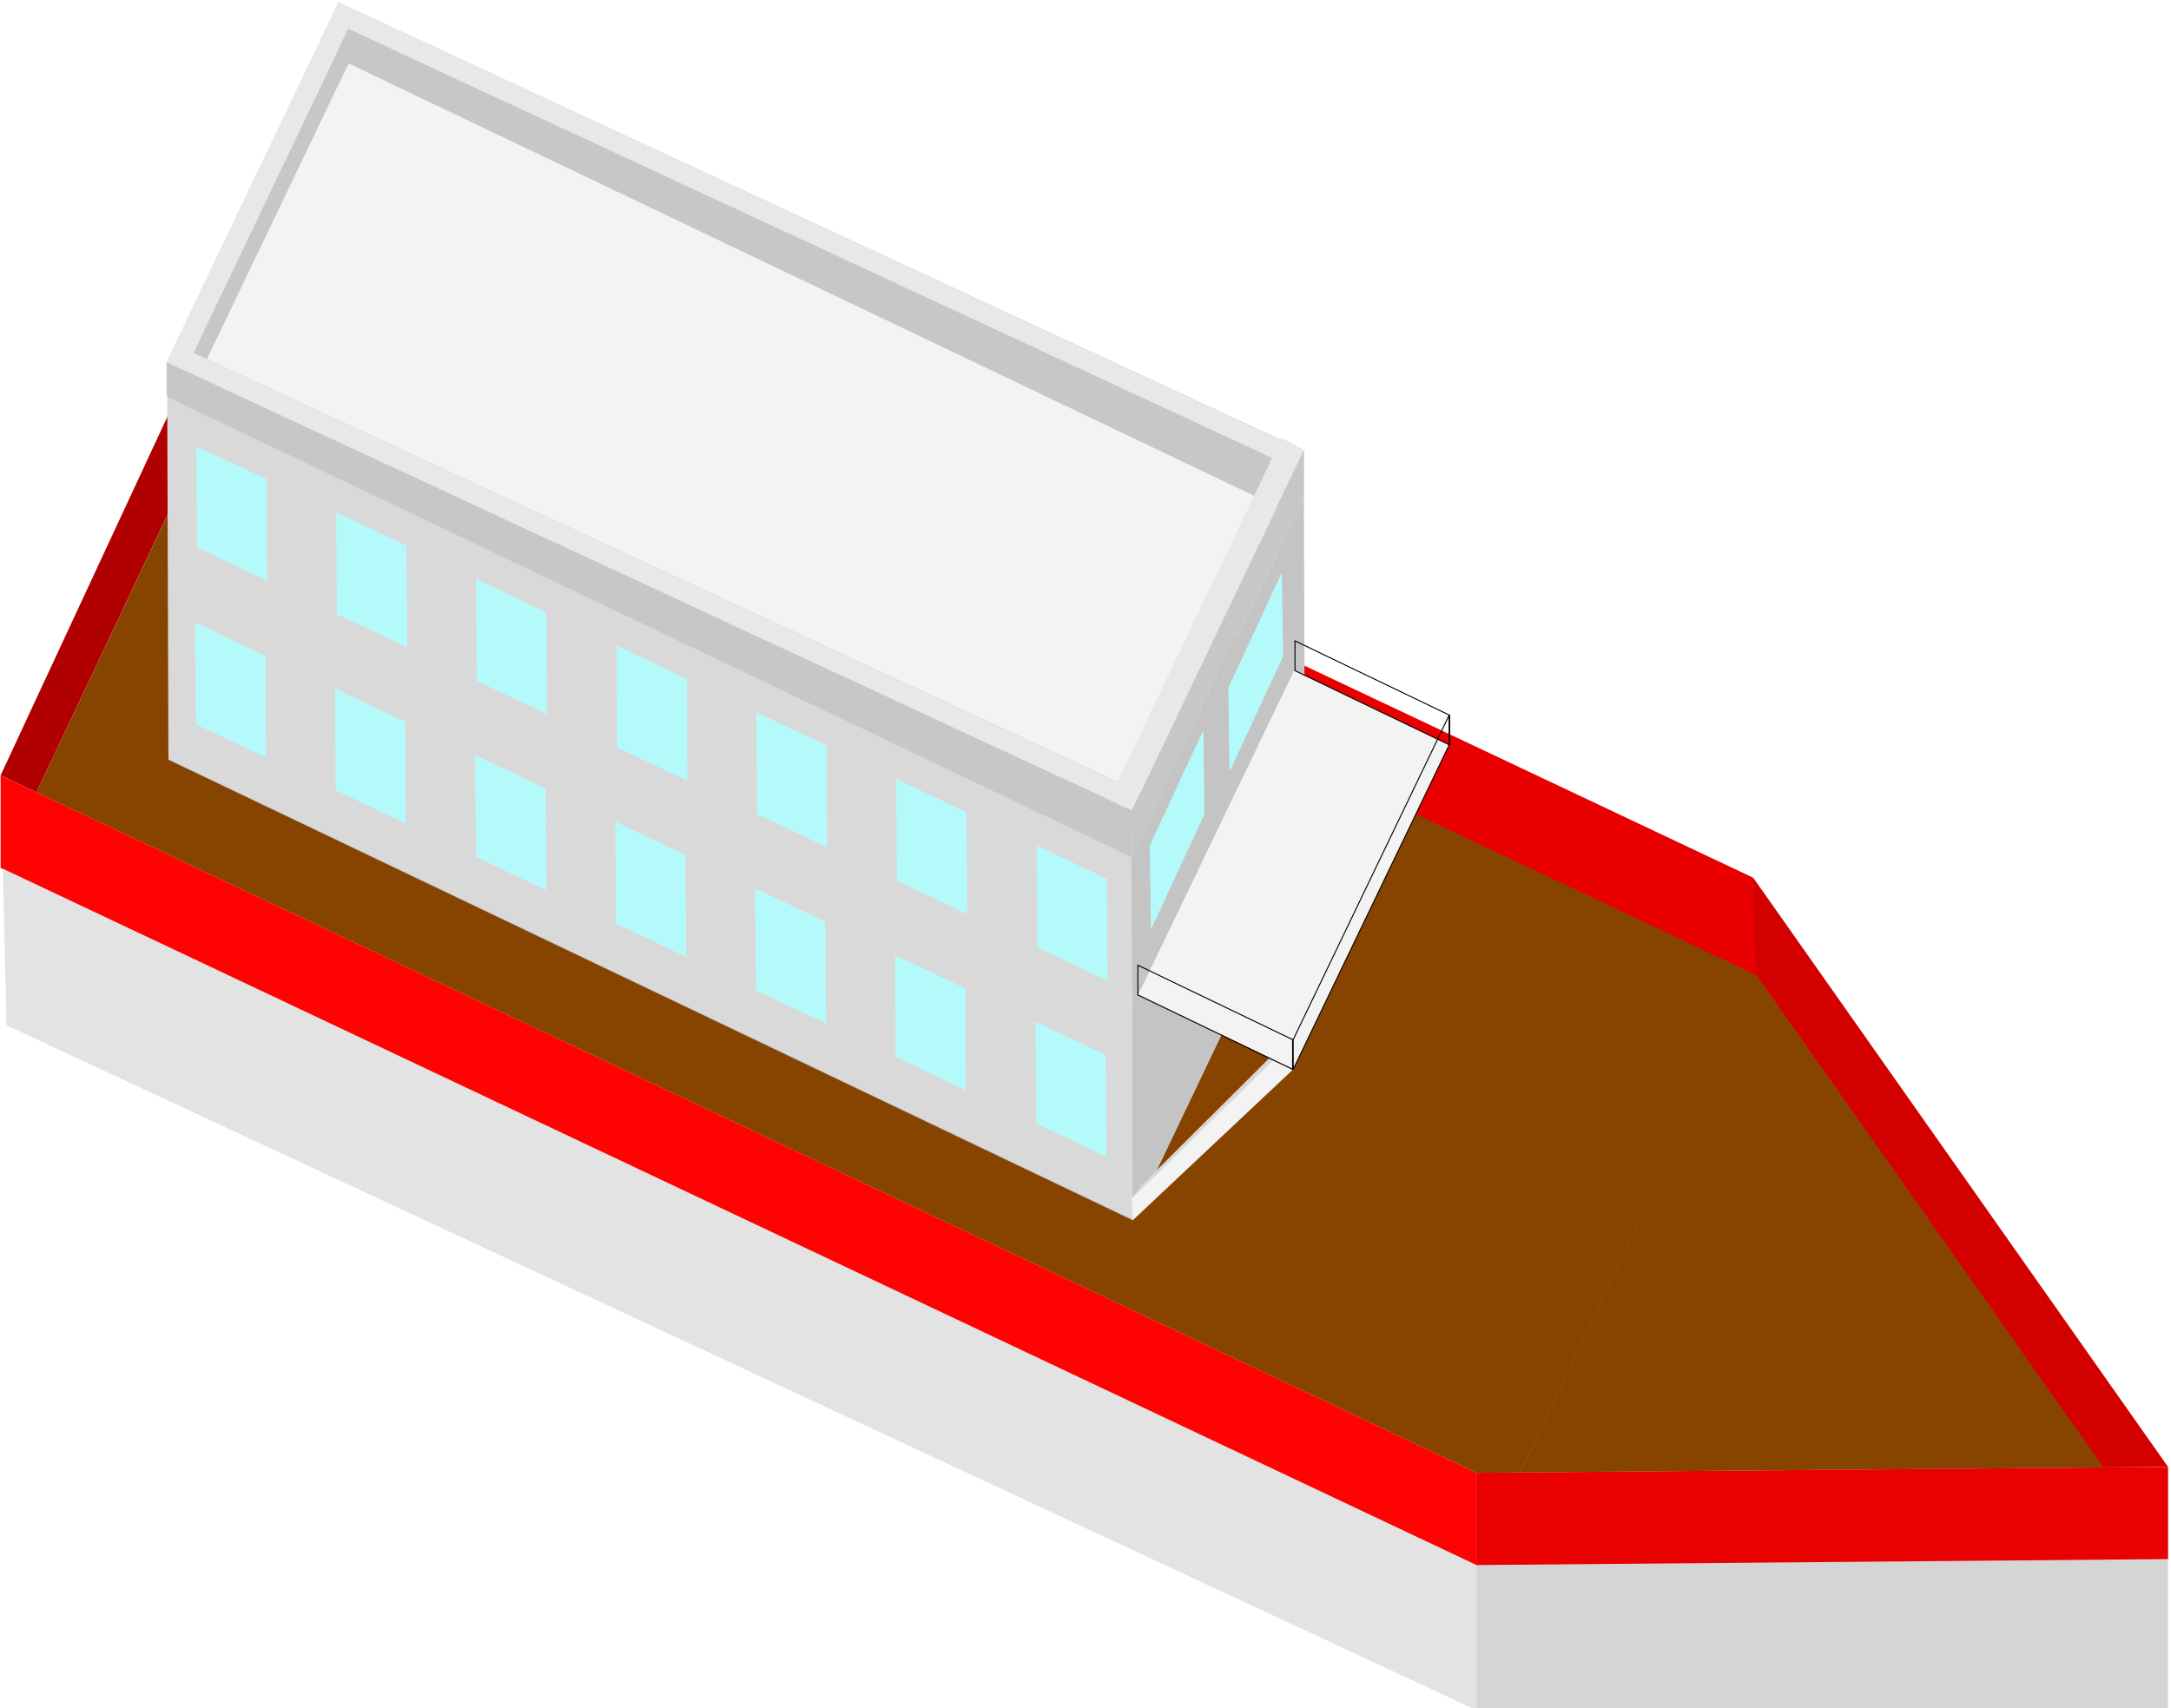
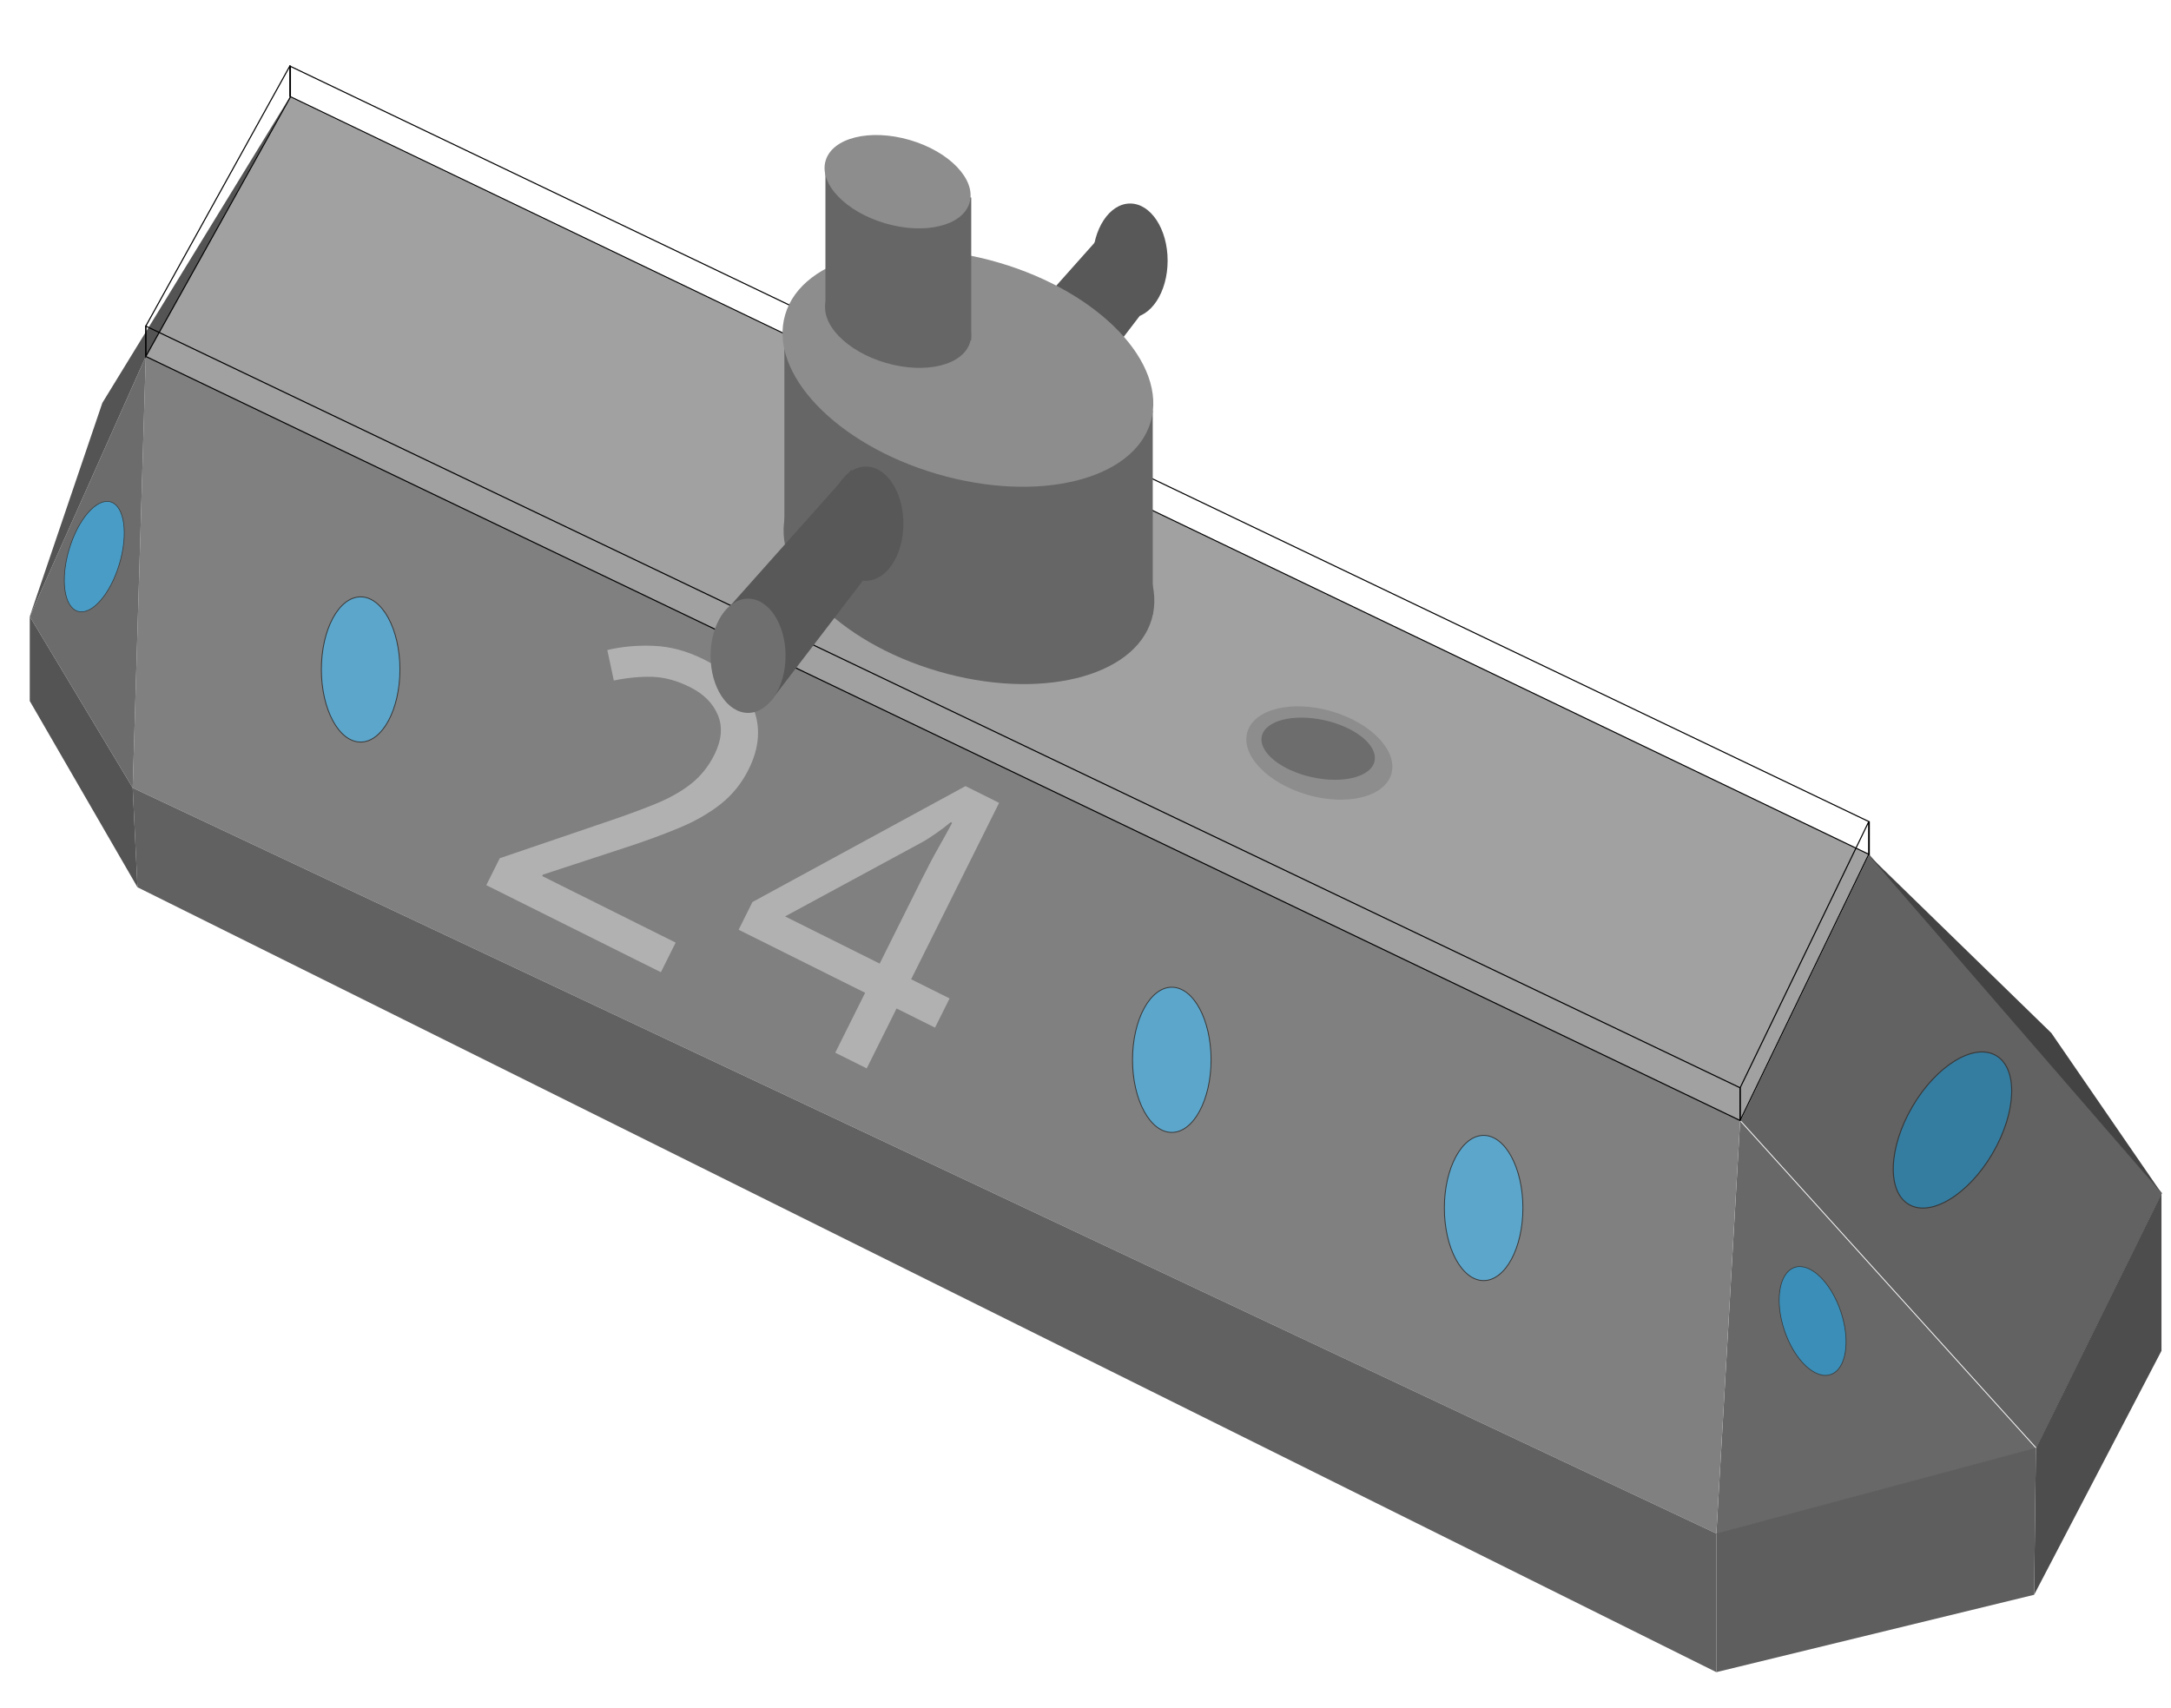
<svg xmlns="http://www.w3.org/2000/svg" version="1.1" id="svg8" x="0px" y="0px" viewBox="0 0 364.8 286.9" style="enable-background:new 0 0 364.8 286.9;" xml:space="preserve">
  <style type="text/css">
- 	.st0{fill:#E80000;}
- 	.st1{fill:#D30000;}
- 	.st2{fill:#B10000;}
- 	.st3{fill:#864400;}
- 	.st4{fill:#E3E3E3;}
- 	.st5{fill:#D5D5D5;}
- 	.st6{fill:#FF0202;}
- 	.st7{fill:#E90000;}
- 	.st8{fill:#A4A4A4;}
- 	.st9{fill:#F3F3F3;}
- 	.st10{fill:#D9D9D9;}
- 	.st11{fill:#C4C4C4;}
- 	.st12{fill:#D8D8D8;}
- 	.st13{fill:#B5FAFB;}
- 	.st14{fill:none;stroke:#000000;stroke-width:0.17;stroke-linecap:round;}
- 	.st15{fill:#C7C7C7;}
- 	.st16{fill:#E8E8E8;}
+ 	.st0{fill:#626262;}
+ 	.st1{fill:#4D4D4D;}
+ 	.st2{fill:#686868;}
+ 	.st3{fill:#5E5E5E;}
+ 	.st4{fill:#808080;}
+ 	.st5{fill:#616161;}
+ 	.st6{fill:#A1A1A1;}
+ 	.st7{fill:#6C6C6C;}
+ 	.st8{fill:#545454;}
+ 	.st9{fill:#434343;}
+ 	.st10{fill:none;stroke:#000000;stroke-width:0.185;}
+ 	.st11{fill:#585858;}
+ 	.st12{fill:#6F6F6F;}
+ 	.st13{fill:#666666;}
+ 	.st14{fill:#8D8D8D;}
+ 	.st15{fill:none;stroke:#000000;stroke-width:0.184;}
+ 	.st16{fill:#6D6D6D;}
+ 	.st17{fill:#5CA6CB;stroke:#383838;stroke-width:0.148;}
+ 	.st18{fill:#347DA1;stroke:#383838;stroke-width:0.176;}
+ 	.st19{fill:#3A8EB7;stroke:#383838;stroke-width:0.114;}
+ 	.st20{fill:#499CC5;stroke:#383838;stroke-width:0.108;}
+ 	.st21{fill:#B1B1B1;}
+ 	.st22{font-family:'ArialMT';}
+ 	.st23{font-size:69.444px;}
</style>
-   <g id="layer2">
-     <path id="path823-2" class="st0" d="M46.6,30.3l248,117.2l2.6,41   L47.6,72.3L46.6,30.3z" />
-     <path id="path873" class="st1" d="M364.3,246.5l-69.7-99l0.4,16.3l58.4,82.9L364.3,246.5z" />
-     <path id="path875" class="st2" d="M46.6,30.3l-46.5,100l6,2.9L47,46.6L46.6,30.3z" />
+   <g id="layer1">
+     <path id="path3605" class="st0" d="M314.1,143.6l49.2,56.9   l-21.1,42.8l-49.7-55L314.1,143.6z" />
+     <path id="path3607" class="st1" d="M342.1,243.4l21.1-42.8V227   L341.8,268L342.1,243.4z" />
+     <path id="path3609" class="st2" d="M342.1,243.4l-53.7,14.4l4-69.4L342.1,243.4z" />
+     <path id="path3611" class="st3" d="M288.4,257.7V281l53.4-13   l0.3-24.7L288.4,257.7z" />
+     <path id="path3615" class="st4" d="M24.5,59.9l267.9,128.4l-4,69.4   L22.3,132.4L24.5,59.9z" />
+     <path id="path3617" class="st5" d="M22.3,132.4l266.1,125.3V281   L23.1,149.1L22.3,132.4z" />
+     <path id="path3619" class="st6" d="M24.5,59.9l267.9,128.4l21.6-44.7   L48.7,16.3L24.5,59.9z" />
+     <path id="path3621" class="st7" d="M24.5,59.9L5,103.6l17.3,28.8L24.5,59.9z" />
+     <path id="path3623" class="st8" d="M23.1,149.1l-0.8-16.7L5,103.6   v14.2L23.1,149.1z" />
+     <path id="path3629" class="st8" d="M48.7,16.3L24.5,59.9L5,103.6l12.2-35.9L48.7,16.3z" />
+     <path id="path3631" class="st9" d="M363.2,200.5l-18.5-26.9l-30.7-29.9L363.2,200.5z" />
+     <path id="path3633" class="st10" d="M314.1,143.6v-5.5L48.7,11.1v5.1   L314.1,143.6z" />
+     <ellipse id="path3678-0-5" class="st11" cx="189.9" cy="43.8" rx="6.3" ry="9.6" />
+     <path id="path3712-0" class="st11" d="M189.7,34.3l-20.4,22.9l0.3,16.2l6.6-0.3l15.3-20   L189.7,34.3z" />
+     <ellipse id="path3678-6" class="st12" cx="172.3" cy="65.5" rx="6.3" ry="9.6" />
+     <ellipse id="path3635" transform="matrix(0.2815 -0.9596 0.9596 0.2815 25.7304 224.5009)" class="st13" cx="162.8" cy="95.1" rx="18.5" ry="32" />
+     <path id="path3661" class="st13" d="M131.8,55v34l61.9,14.3V69L131.8,55z" />
+     <ellipse id="path3635-3" transform="matrix(0.2815 -0.9596 0.9596 0.2815 57.4432 200.5919)" class="st14" cx="162.7" cy="61.9" rx="18.5" ry="32" />
+     <ellipse id="path3678-0" class="st11" cx="145.5" cy="88" rx="6.3" ry="9.6" />
+     <ellipse id="path3635-6" transform="matrix(0.2792 -0.9602 0.9602 0.2792 56.9282 183.7953)" class="st13" cx="150.9" cy="54" rx="7.3" ry="12.6" />
+     <path id="path3661-1" class="st13" d="M138.7,27.7v23.9l24.5,5.6v-24   L138.7,27.7z" />
+     <ellipse id="path3635-3-2" transform="matrix(0.2792 -0.9602 0.9602 0.2792 79.4347 166.8165)" class="st14" cx="150.8" cy="30.5" rx="7.3" ry="12.6" />
+     <path id="path3850" class="st15" d="M292.4,182.8l21.6-44.7v5.5l-21.6,44.7V182.8z" />
+     <ellipse id="path3635-3-2-1" transform="matrix(0.2792 -0.9602 0.9602 0.2792 38.2324 304.0697)" class="st14" cx="221.7" cy="126.6" rx="7.3" ry="12.6" />
+     <ellipse id="path3635-3-2-1-3" transform="matrix(0.2165 -0.9763 0.9763 0.2165 50.7226 314.8341)" class="st16" cx="221.5" cy="125.8" rx="4.9" ry="9.7" />
+     <path id="path3633-8" class="st10" d="M292.4,188.3v-5.5L24.5,54.8   v5.1L292.4,188.3z" />
+     <path id="path3852" class="st15" d="M48.7,11.1L24.5,54.8v5.1l24.3-43.6V11.1z" />
+     <ellipse id="path3918-9" class="st17" cx="60.6" cy="112.5" rx="6.6" ry="12.2" />
+     <ellipse id="path3918-8" class="st17" cx="196.9" cy="178.1" rx="6.6" ry="12.2" />
+     <ellipse id="path3918-90" class="st17" cx="249.3" cy="203" rx="6.6" ry="12.2" />
+     <ellipse id="path3918-98" transform="matrix(0.5055 -0.8628 0.8628 0.5055 -1.6194 376.9852)" class="st18" cx="328.1" cy="189.9" rx="14.5" ry="7.8" />
+     <ellipse id="path3918-70" transform="matrix(0.9477 -0.319 0.319 0.9477 -54.9088 108.7662)" class="st19" cx="304.6" cy="222" rx="5" ry="9.5" />
+     <ellipse id="path3918-3" transform="matrix(0.2874 -0.9578 0.9578 0.2874 -78.2548 81.8007)" class="st20" cx="15.8" cy="93.5" rx="9.6" ry="4.4" />
+     <text transform="matrix(0.8949 0.4462 -0.4462 0.8949 78.7365 147.267)" class="st21 st22 st23">2</text>
+     <text transform="matrix(0.8949 0.4462 -0.4462 0.8949 117.7955 165.6578)" class="st21 st22 st23">4</text>
+     <path id="path3712" class="st11" d="M143.1,78.9l-20.4,22.9l0.3,16.2l6.6-0.3l15.3-20L143.1,78.9   z" />
+     <ellipse id="path3678" class="st12" cx="125.7" cy="110.2" rx="6.3" ry="9.6" />
  </g>
-   <g id="layer1">
-     <rect id="rect815" x="92.6" y="17.7" transform="matrix(0.4273 -0.9041 0.9041 0.4273 -55.4651 222.0323)" class="st3" width="109.8" height="274.3" />
-     <path id="path821" class="st3" d="M295,163.7L248.1,263l116.2-1   L295,163.7z" />
-     <path id="path823" class="st4" d="M0.1,130.3l248,117.2v39.9   L1.1,172.3L0.1,130.3z" />
-     <path id="path825" class="st5" d="M248.1,247.5l116.2-1v40.9H248.1   V247.5z" />
-     <path id="path1187" class="st6" d="M0.1,145.8l248,117.2v-15.5L0.1,130.3L0.1,145.8z" />
-     <path id="path1204" class="st7" d="M248.1,247.5l116.2-1v15.5l-116.2,1V247.5z" />
-   </g>
-   <g id="layer3">
-     <rect id="rect878" x="90.2" y="46.3" transform="matrix(0.431 -0.9024 0.9024 0.431 -52.3839 189.1235)" class="st8" width="67.1" height="179.6" />
-     <rect id="rect878-1" x="90" y="-14.6" transform="matrix(0.431 -0.9024 0.9024 0.431 2.4904 154.2793)" class="st9" width="67.1" height="179.6" />
-     <path id="path895" class="st10" d="M28.1,66.7l0.2,60.9l162.1,77.4l-0.2-60.9L28.1,66.7z" />
-     <path id="path897" class="st11" d="M219.1,83.6l0.2,60.9l-28.9,60.5l-0.2-60.9L219.1,83.6z" />
-     <rect id="rect899" x="187.2" y="131.7" transform="matrix(0.4335 -0.9011 0.9011 0.4335 -8.5676 278.7307)" class="st9" width="60.5" height="28.9" />
-     <path id="path901" class="st9" d="M217.3,179.7l-27,25.4l-0.1-3.8   l23.7-23.2L217.3,179.7z" />
-     <path id="path903" class="st12" d="M190.3,201.3l1.3-1.9l21.7-21.6   l0.7,0.3L190.3,201.3z" />
-     <path id="path905" class="st13" d="M33,75L33.1,92l11.8,5.6   l-0.1-17.1L33,75z" />
-     <path id="path905-17" class="st13" d="M56.5,86.1l0.1,17.1l11.8,5.6   l-0.1-17.1L56.5,86.1z" />
-     <path id="path905-12" class="st13" d="M80,97.3l0.1,17.1l11.8,5.6   l-0.1-17.1L80,97.3z" />
-     <path id="path905-7" class="st13" d="M103.6,108.5l0.1,17.1l11.8,5.6   l-0.1-17.1L103.6,108.5z" />
-     <path id="path905-8" class="st13" d="M127.1,119.7l0.1,17.1l11.8,5.6   l-0.1-17.1L127.1,119.7z" />
-     <path id="path905-85" class="st13" d="M150.6,130.9l0.1,17.1   l11.8,5.6l-0.1-17.1L150.6,130.9z" />
-     <path id="path905-82" class="st13" d="M174.2,142.1l0.1,17.1   l11.8,5.6l-0.1-17.1L174.2,142.1z" />
-     <path id="path905-3" class="st13" d="M32.8,104.6l0.1,17.1l11.8,5.6   l-0.1-17.1L32.8,104.6z" />
-     <path id="path905-17-1" class="st13" d="M56.3,115.7l0.1,17.1   l11.8,5.6l-0.1-17.1L56.3,115.7z" />
-     <path id="path905-12-6" class="st13" d="M79.8,126.9L80,144l11.8,5.6   l-0.1-17.1L79.8,126.9z" />
-     <path id="path905-7-7" class="st13" d="M103.4,138.1l0.1,17.1   l11.8,5.6l-0.1-17.1L103.4,138.1z" />
-     <path id="path905-8-7" class="st13" d="M126.9,149.3l0.1,17.1   l11.8,5.6l-0.1-17.1L126.9,149.3z" />
-     <path id="path905-85-6" class="st13" d="M150.4,160.5l0.1,17.1   l11.8,5.6l-0.1-17.1L150.4,160.5z" />
-     <path id="path905-82-4" class="st13" d="M174,171.7l0.1,17.1   l11.8,5.6l-0.1-17.1L174,171.7z" />
-     <path id="path1170" class="st13" d="M193.2,142.1l0.2,14.1l9-19.4   l-0.2-14.1L193.2,142.1z" />
-     <path id="path1170-8" class="st13" d="M206.4,115.6l0.2,14.1l9-19.4   l-0.2-14.1L206.4,115.6z" />
-     <path id="path1236" class="st14" d="M191.2,162.2l0,5l26,12.5l0-5L191.2,162.2z" />
-     <path id="path1238" class="st14" d="M217.3,174.7l26.2-54.5l0,5l-26.2,54.5L217.3,174.7z" />
-     <path id="path1240" class="st14" d="M243.6,125.2l-26-12.5l0-5l26,12.5L243.6,125.2z" />
-   </g>
-   <g id="layer6">
-     <path id="path1055-8" class="st15" d="M57,6.2l162.1,77.4v-7.9L56.9,0.4L57,6.2z" />
-     <path id="path1100" class="st15" d="M56.9,0.4L28,60.9l0,5.8L57,6.2L56.9,0.4z" />
-     <path id="path1100-4" class="st15" d="M59.9,1.9L31,62.4l0,5.8L60,7.7L59.9,1.9z" />
-     <path id="path1055-2" class="st15" d="M29.6,63.7l162.1,77.4v-7.9L29.5,57.9L29.6,63.7z" />
-     <path id="path1055-8-9" class="st15" d="M55.5,9.2l162.1,77.4v-7.9L55.4,3.4L55.5,9.2z" />
-     <path id="path1162" class="st16" d="M56.9,0.4l-1.5,3l162.1,75.3l1.5-3L56.9,0.4z" />
-     <path id="path1164" class="st16" d="M56.9,0.4L28,60.9l3,1.5L59.9,1.9L56.9,0.4z" />
-     <path id="path1166" class="st16" d="M28,60.9l1.5-3l162.1,75.3l-1.5,3L28,60.9z" />
-     <path id="path1168" class="st16" d="M215.4,73.6l-28.9,60.5l3.7,2l28.9-60.5L215.4,73.6z" />
-   </g>
-   <g id="layer5">
-     <path id="path1083" class="st15" d="M219.1,75.7l-28.9,60.5v7.9l28.9-60.5V75.7z" />
-     <path id="path1083-1" class="st16" d="M215.4,73.6l-28.9,60.5v7.9l28.9-60.5V73.6z" />
-   </g>
-   <path id="path1055" class="st15" d="M28.1,66.7l162.1,77.4v-7.9L28,60.9L28.1,66.7z" />
</svg>
